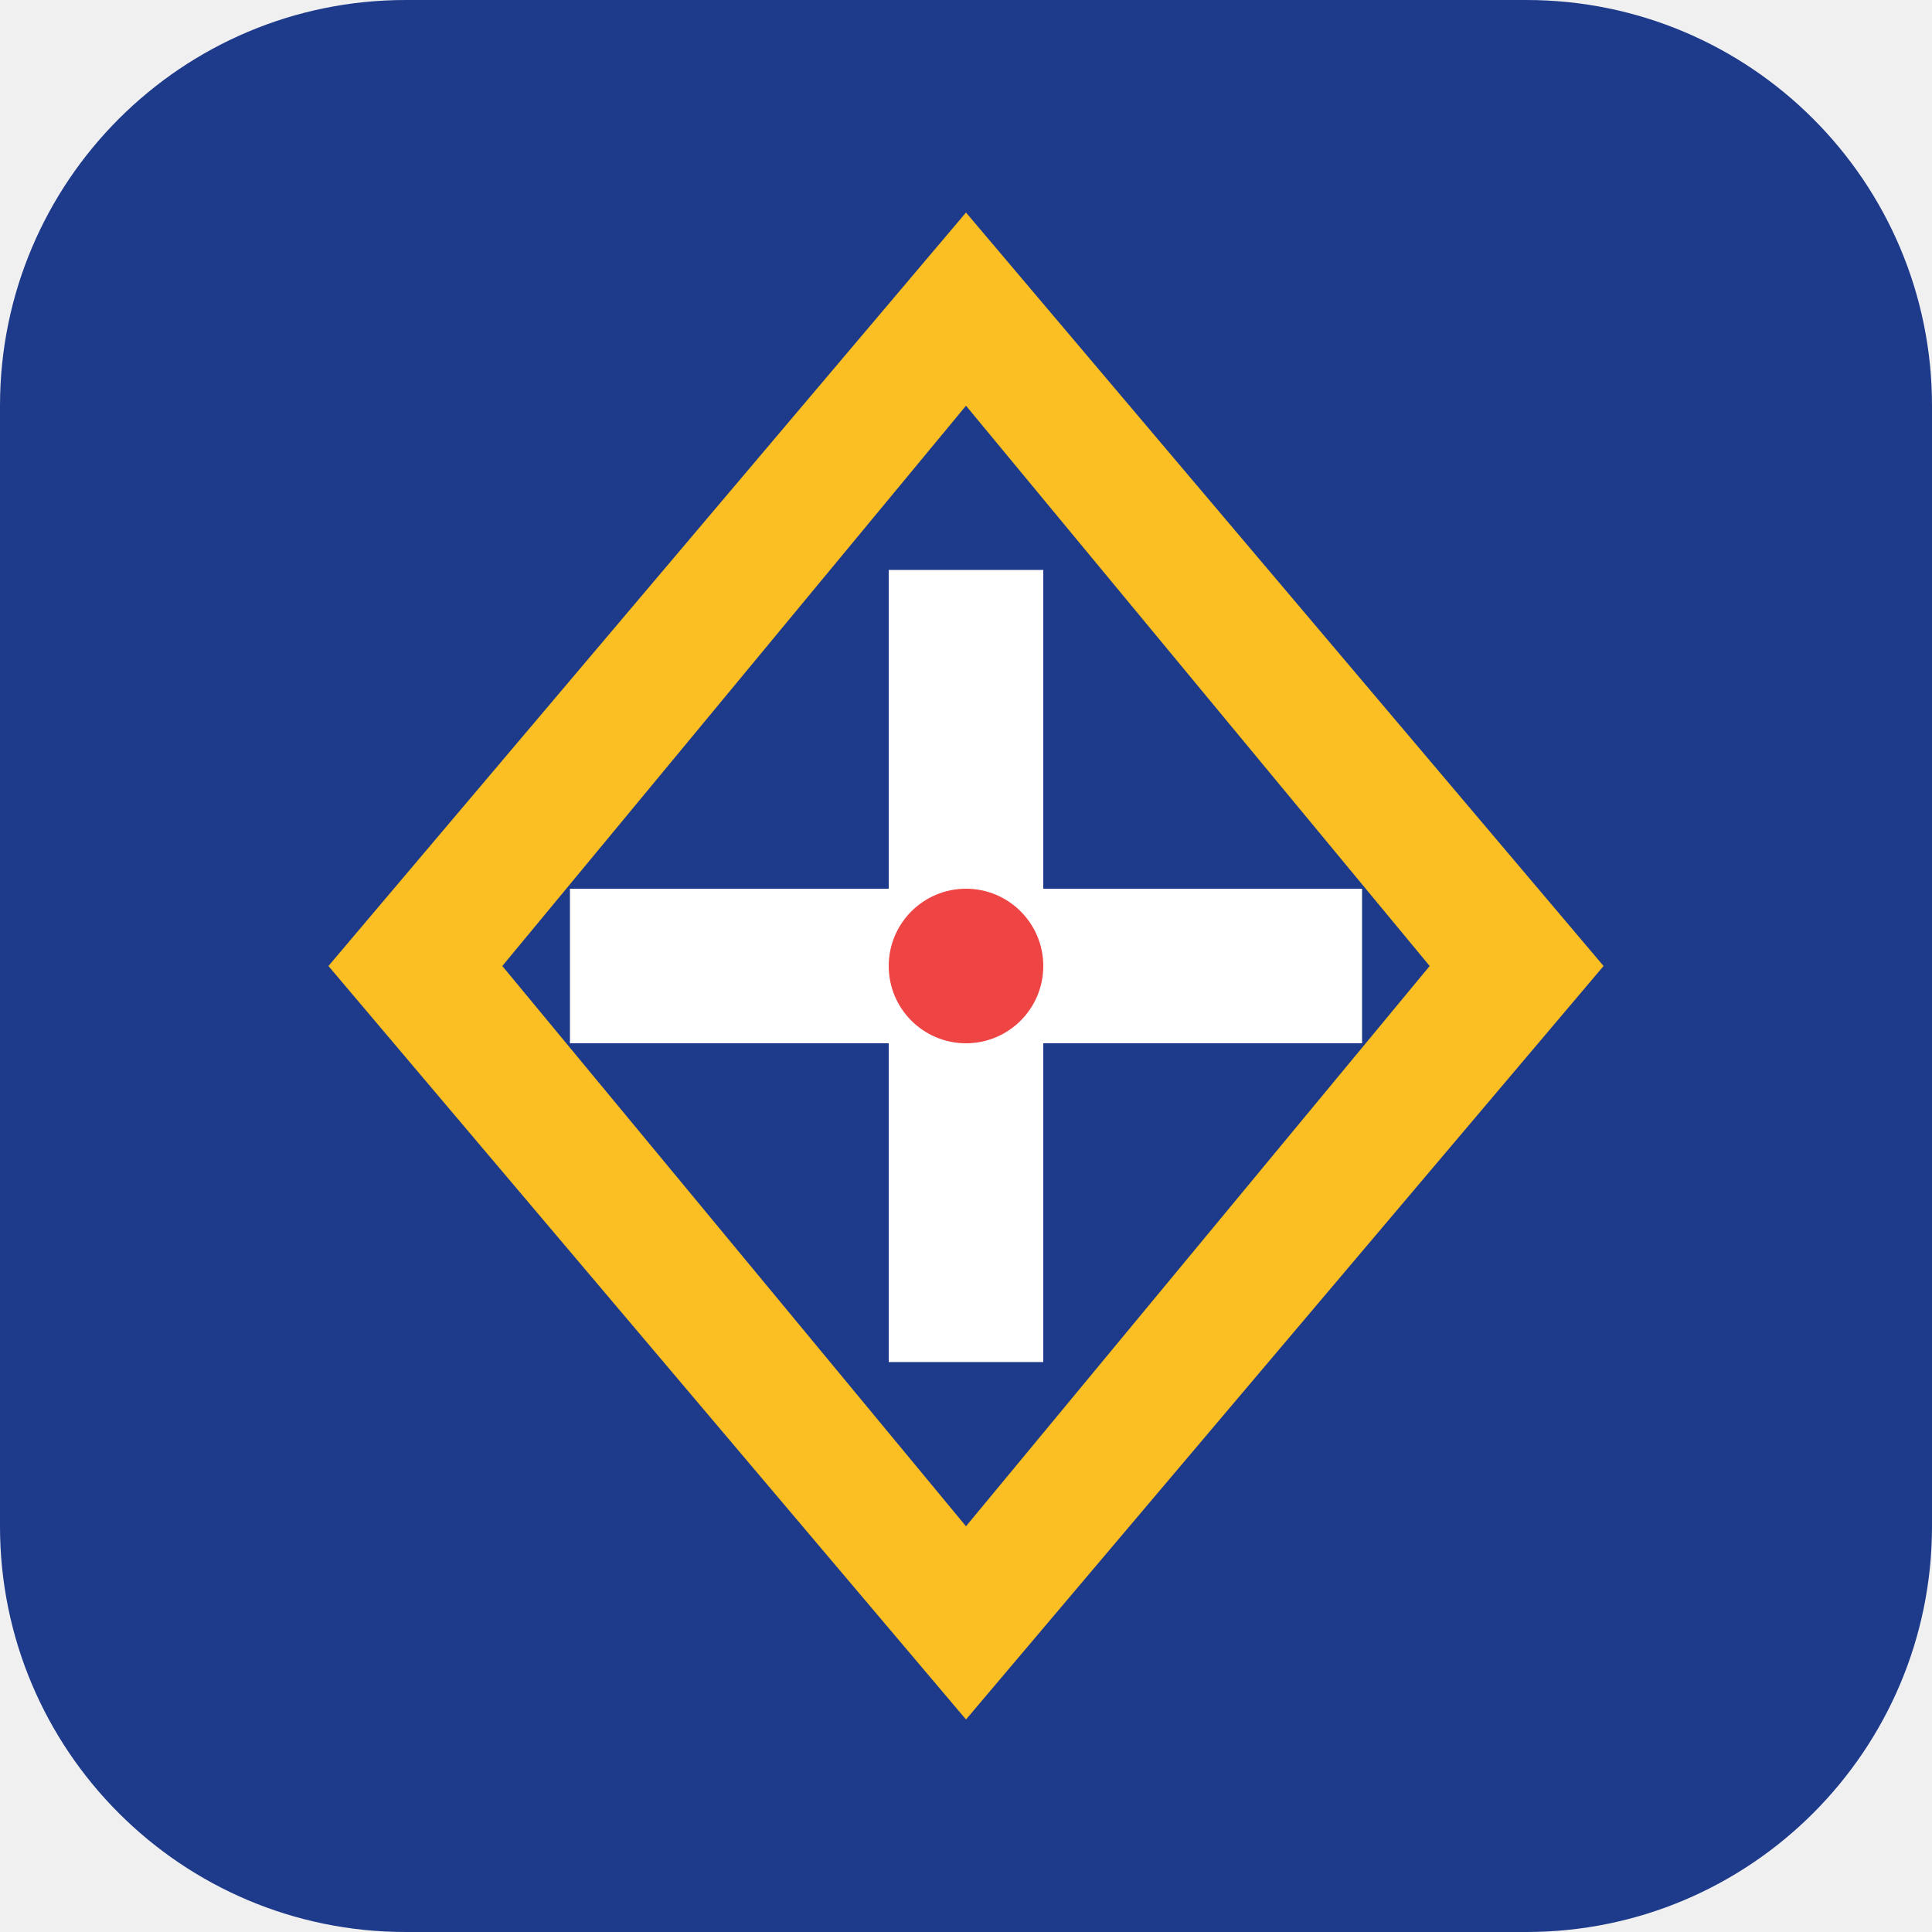
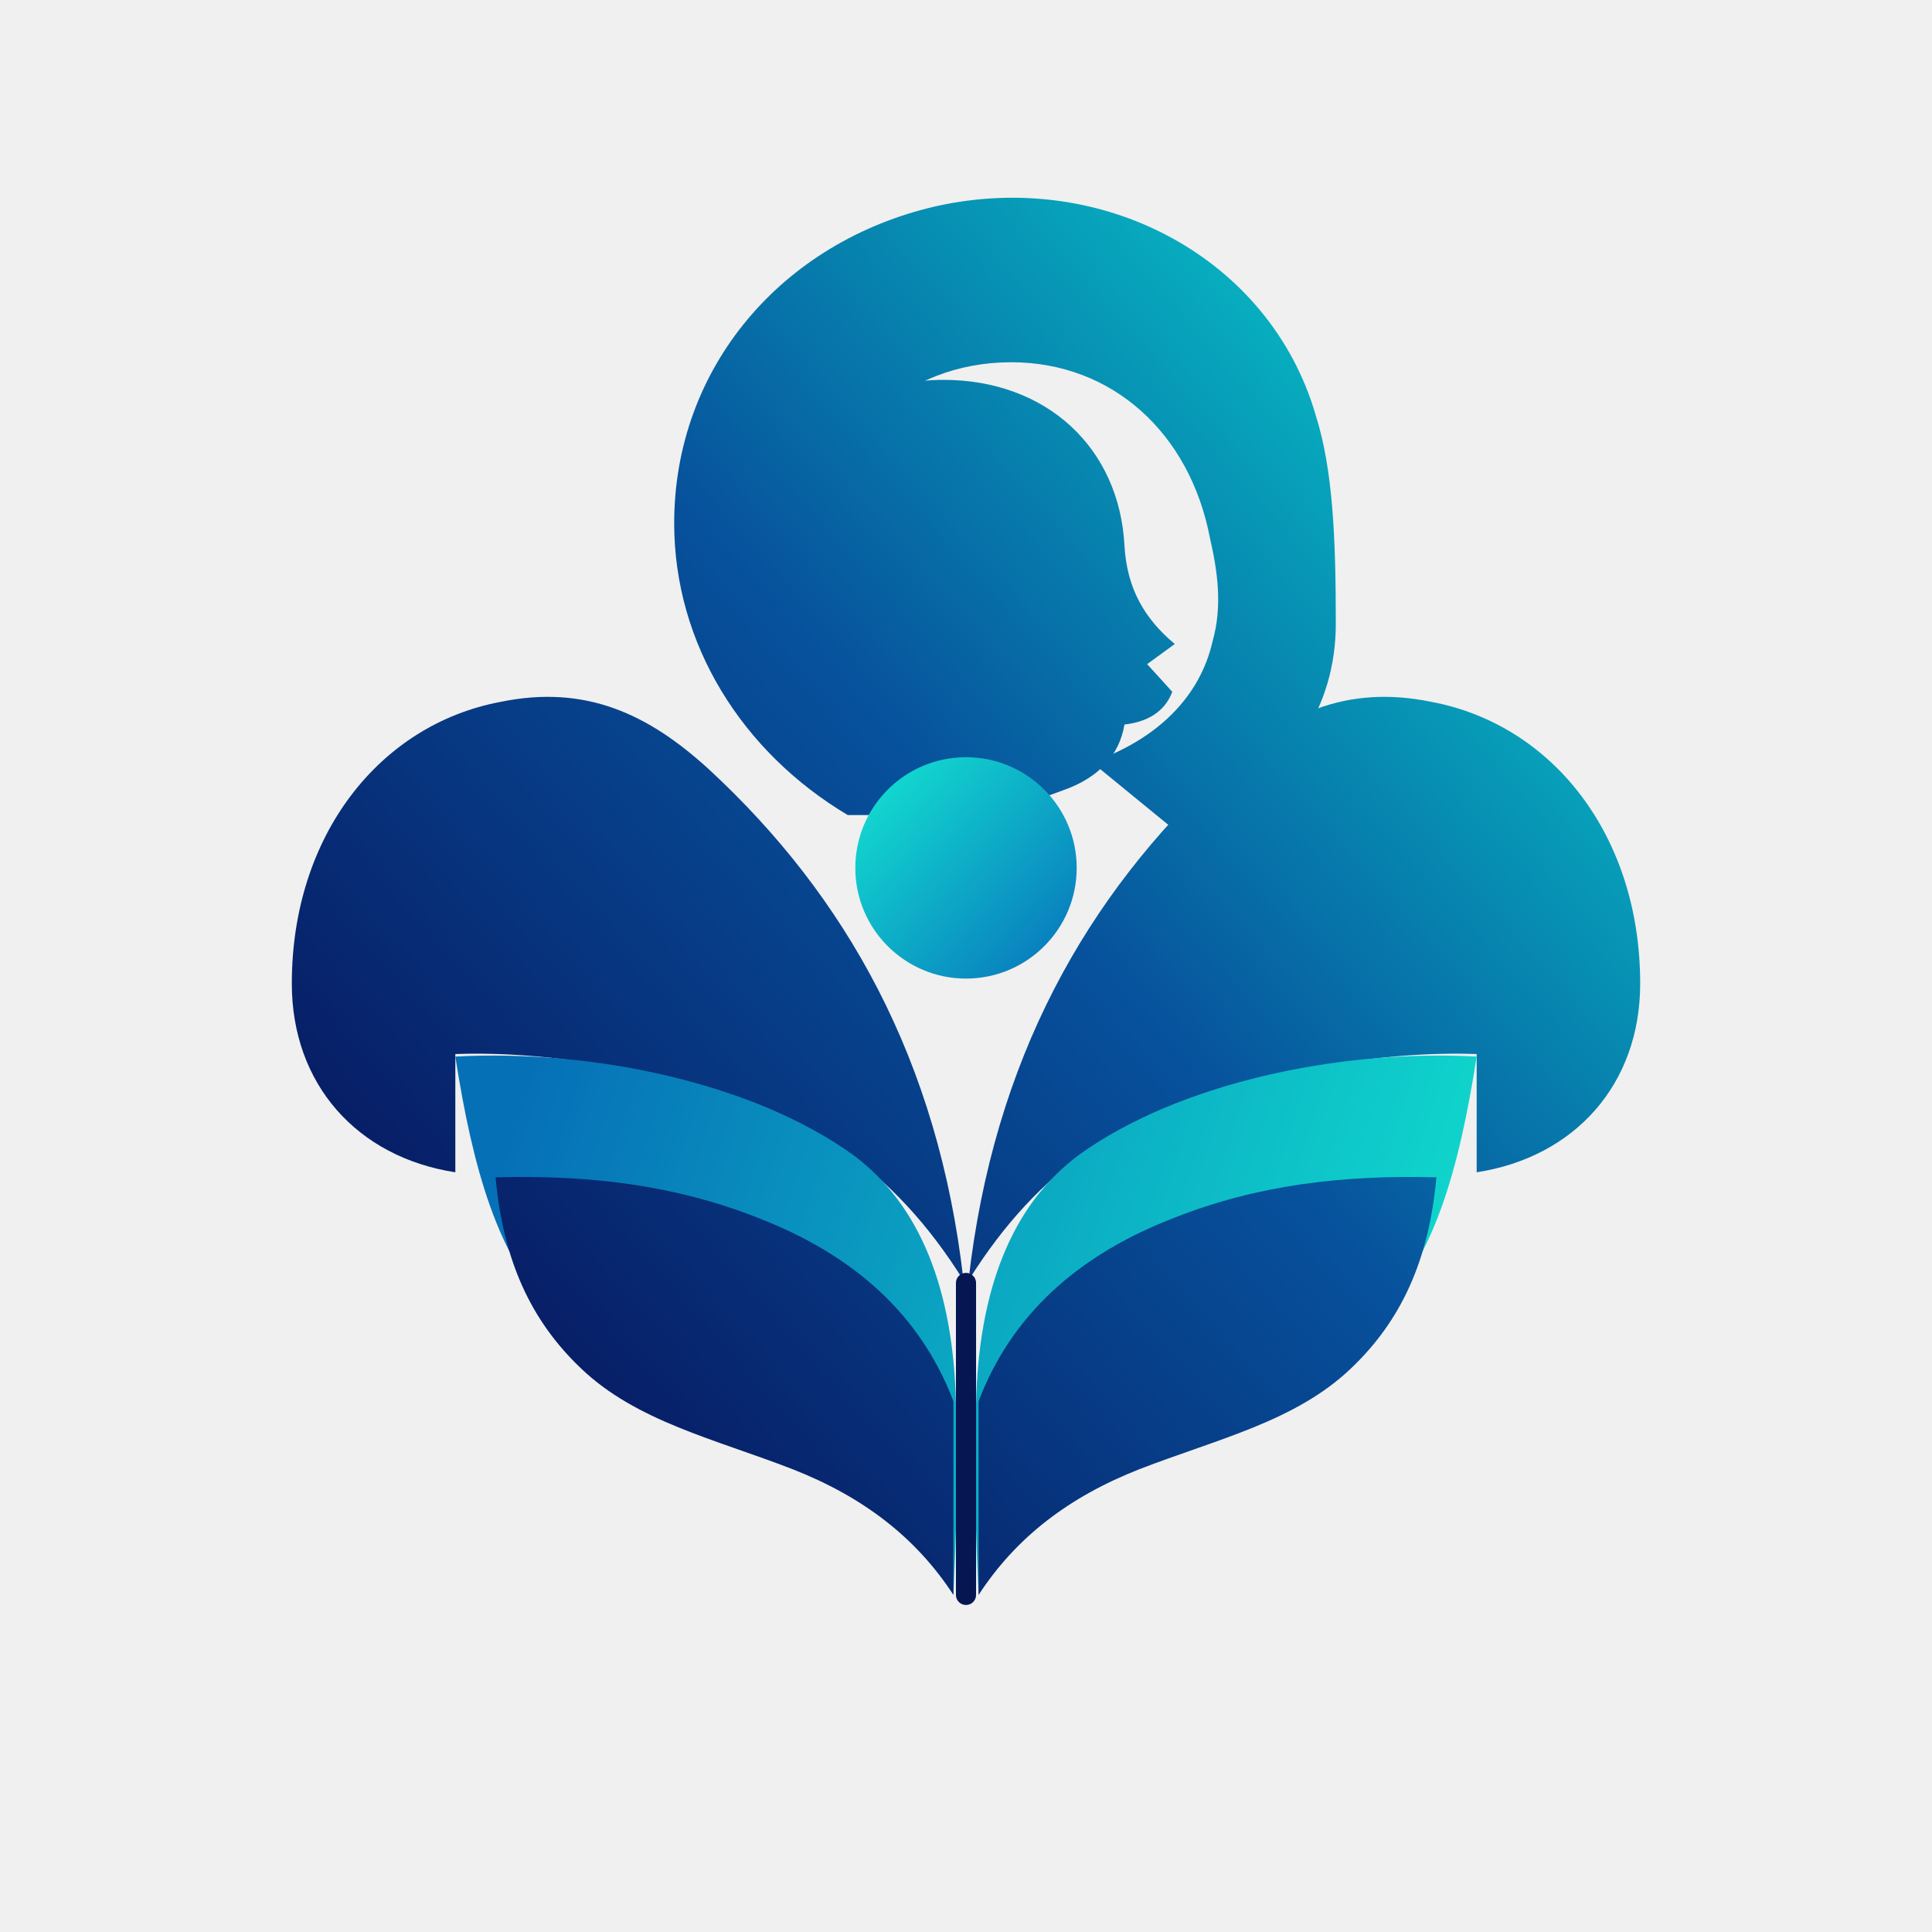
- <svg xmlns="http://www.w3.org/2000/svg" viewBox="0 0 200 200" fill="none">
-   <rect width="200" height="200" rx="42" fill="#1e3a8a" />
-   <path d="M100 22 166 100 100 178 34 100 100 22Z" fill="#fbbf24" />
-   <path d="M100 42 148 100 100 158 52 100 100 42Z" fill="#1e3a8a" />
-   <path d="M92 59h16v33h33v16h-33v33H92v-33H59V92h33V59Z" fill="#ffffff" />
-   <circle cx="100" cy="100" r="8" fill="#ef4444" />
-   <text x="100" y="188" text-anchor="middle" font-family="Arial, sans-serif" font-size="11" font-weight="800" fill="#1e3a8a" letter-spacing="3">TNC</text>
+ <svg xmlns="http://www.w3.org/2000/svg" viewBox="0 0 768 768" fill="none">
+   <defs>
+     <linearGradient id="blue" x1="148" y1="514" x2="579" y2="128" gradientUnits="userSpaceOnUse">
+       <stop stop-color="#07175f" />
+       <stop offset=".52" stop-color="#07519c" />
+       <stop offset="1" stop-color="#07c4c7" />
+     </linearGradient>
+     <linearGradient id="teal" x1="194" y1="478" x2="579" y2="603" gradientUnits="userSpaceOnUse">
+       <stop stop-color="#0670b7" />
+       <stop offset="1" stop-color="#10e0ce" />
+     </linearGradient>
+     <linearGradient id="orb" x1="344" y1="306" x2="423" y2="382" gradientUnits="userSpaceOnUse">
+       <stop stop-color="#13e1d1" />
+       <stop offset="1" stop-color="#0878bd" />
+     </linearGradient>
+   </defs>
+   <path d="M337 324c-42-25-69-68-69-116 0-62 43-112 104-126 67-15 133 21 151 83 7 22 8 50 8 83 0 33-18 60-48 74l-16 8-33-27c26-9 43-26 48-48 4-14 2-28-1-41-8-42-39-70-79-70-43 0-75 31-75 71 0 30 17 56 47 73l-16 36-21 0Z" fill="url(#blue)" />
+   <path d="M337 313c-24-22-43-49-43-80 0-45 36-82 81-82 41 0 70 27 72 66 1 17 8 29 20 39l-11 8 10 11c-3 8-10 12-19 13-2 12-10 21-24 26l-22 8-20 20-44-29Z" fill="url(#blue)" />
+   <path d="M181 466c-39-6-65-35-65-75 0-59 35-103 83-112 34-7 59 5 83 27 54 50 91 115 101 203-28-45-64-68-111-79-32-8-64-12-91-11v47Z" fill="url(#blue)" />
+   <path d="M587 466c39-6 65-35 65-75 0-59-35-103-83-112-34-7-59 5-83 27-54 50-91 115-101 203 28-45 64-68 111-79 32-8 64-12 91-11v47Z" fill="url(#blue)" />
+   <circle cx="384" cy="345" r="44" fill="url(#orb)" />
+   <path d="M181 420c56-3 119 11 158 39 27 20 40 54 41 99 1 28 0 54-1 76-13-32-36-55-68-70-31-14-68-19-91-42-22-22-32-57-39-102Z" fill="url(#teal)" />
+   <path d="M587 420c-56-3-119 11-158 39-27 20-40 54-41 99-1 28 0 54 1 76 13-32 36-55 68-70 31-14 68-19 91-42 22-22 32-57 39-102Z" fill="url(#teal)" />
+   <path d="M379 557c-13-34-39-58-78-73-33-13-67-17-104-16 3 33 14 57 34 76 22 21 53 28 84 40 28 11 49 27 64 50v-77Z" fill="url(#blue)" />
+   <path d="M389 557c13-34 39-58 78-73 33-13 67-17 104-16-3 33-14 57-34 76-22 21-53 28-84 40-28 11-49 27-64 50v-77Z" fill="url(#blue)" />
+   <path d="M384 510v124" stroke="#061653" stroke-width="8" stroke-linecap="round" />
</svg>
